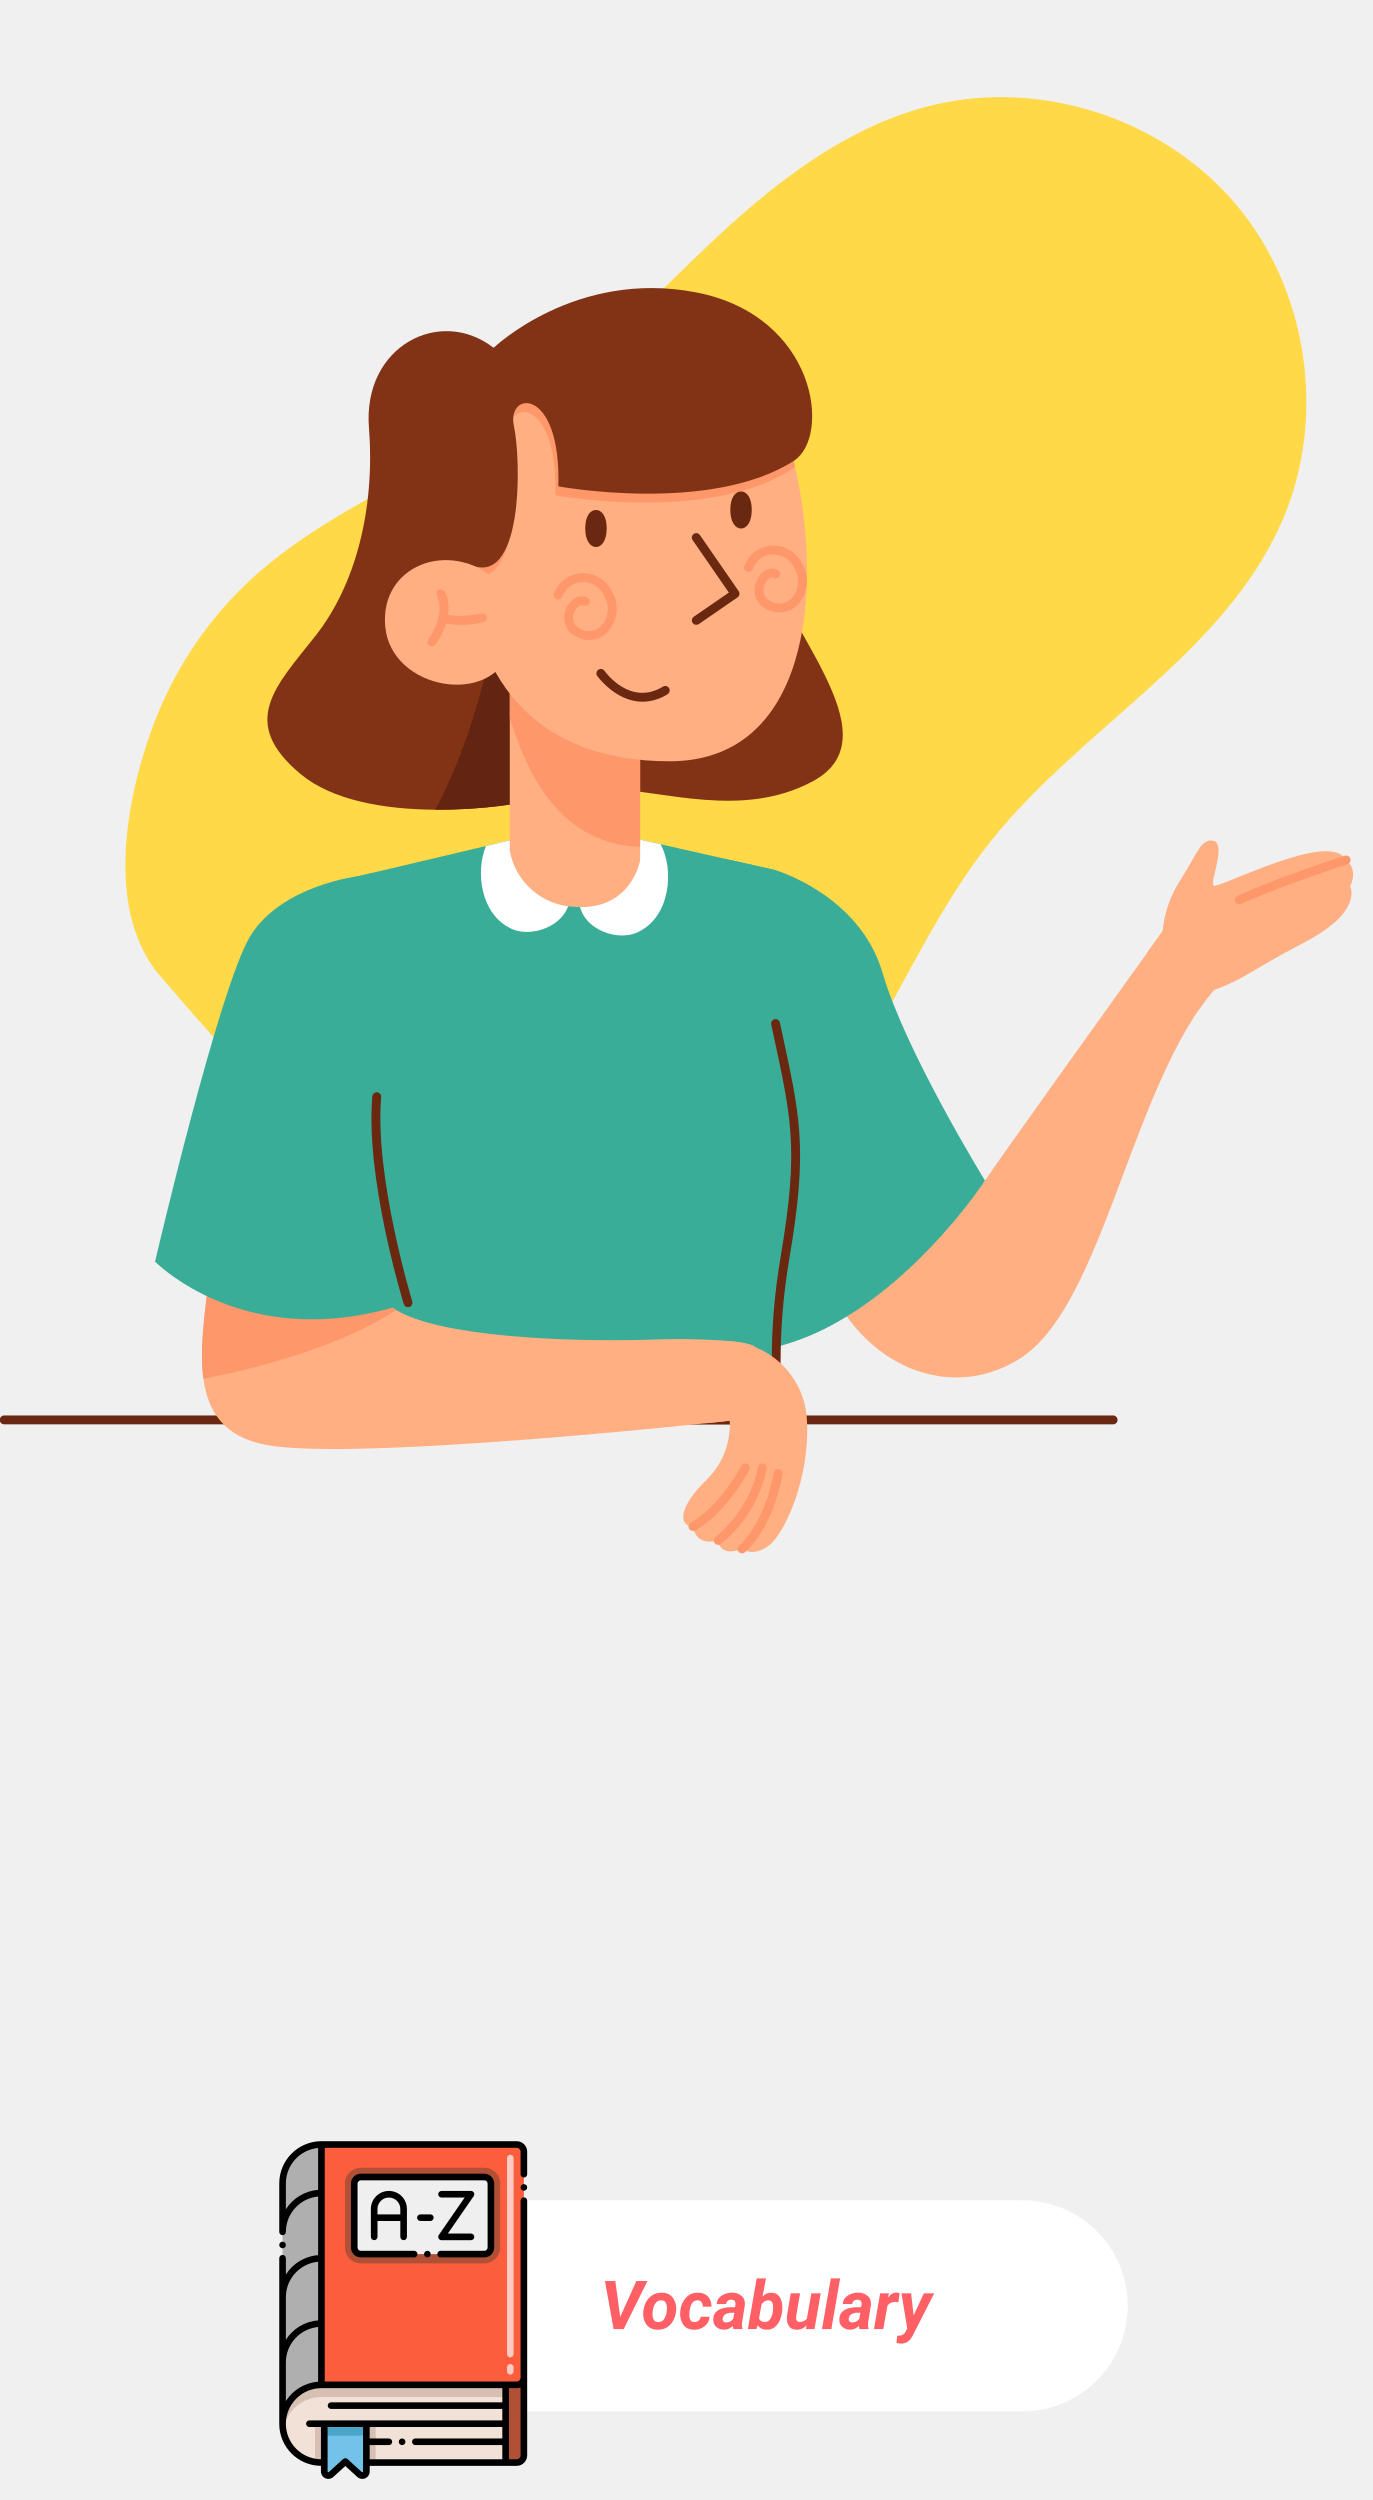
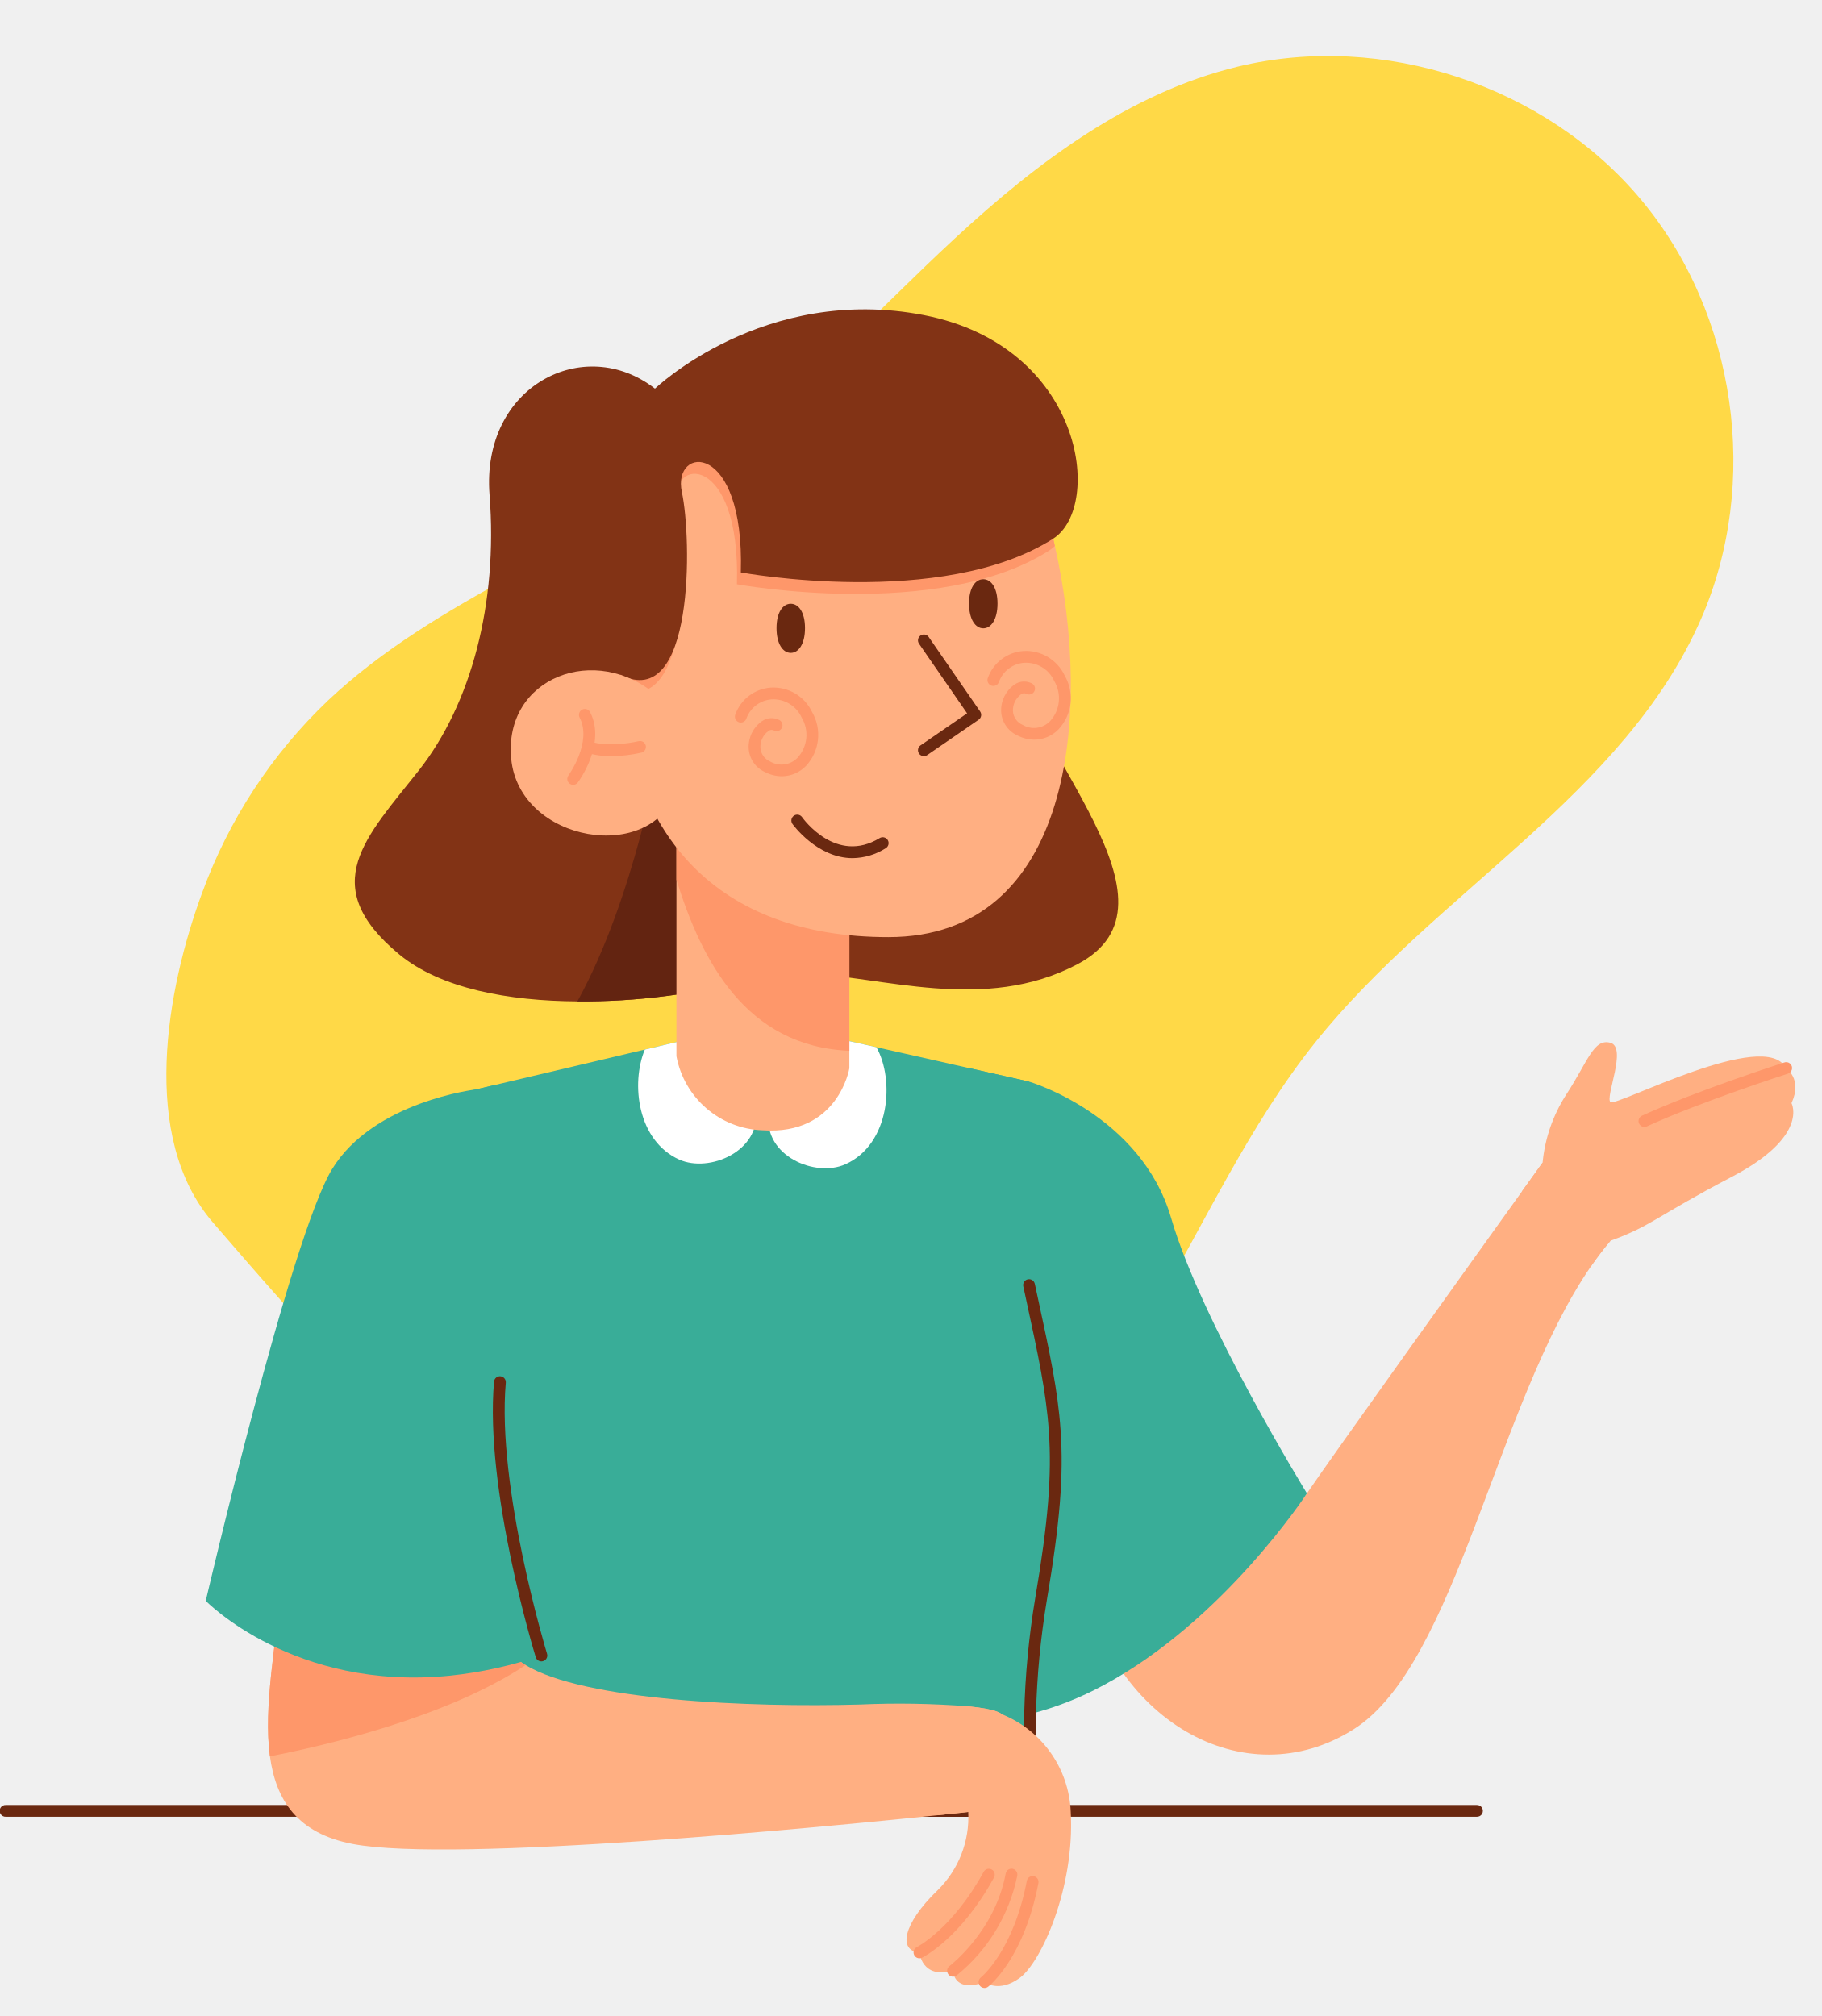
- <svg xmlns="http://www.w3.org/2000/svg" width="325.155" height="592.24" viewBox="0 0 325.155 592.24">
+ <svg xmlns="http://www.w3.org/2000/svg" width="325.155" height="359.996" viewBox="0 0 325.155 359.996">
  <defs>
    <clipPath id="clip-path">
-       <rect y="31" width="325.155" height="592.24" fill="none" />
+       <rect y="44" width="325.155" height="359.996" fill="none" />
    </clipPath>
  </defs>
-   <g id="Grupo_84013" data-name="Grupo 84013" transform="translate(-1708.845 10546.24)">
+   <g id="Grupo_84013" data-name="Grupo 84013" transform="translate(-1708.845 10533.24)">
    <g id="Grupo_de_desplazamiento_2" data-name="Grupo de desplazamiento 2" transform="translate(1708.845 -10577.24)" clip-path="url(#clip-path)" style="isolation: isolate">
      <g id="Grupo_84012" data-name="Grupo 84012" transform="translate(-1708.845 10577.24)">
        <path id="Trazado_116790" data-name="Trazado 116790" d="M504.721,295.828c3.144-26.455,17.693-50.123,24.474-75.887,5.077-19.289,5.717-39.422,8.214-59.211s7.166-39.993,19.026-56.03c15.807-21.372,44.169-32.67,70.342-28.02s48.907,25.029,56.382,50.539c9.641,32.9-4.988,67.8-4.179,102.073.449,19.025,5.665,37.568,8.813,56.336s4.09,38.739-3.575,56.158c-10.246,23.283-34.629,38.045-59.657,42.6-24.9,4.527-50.939.091-75.643-3.888-19.87-3.2-33.145-26.6-39.345-43.874A89.9,89.9,0,0,1,504.721,295.828Z" transform="translate(1570.959 -10959.237) rotate(40)" fill="#ffd947" />
-         <rect id="Rectángulo_34443" data-name="Rectángulo 34443" width="172" height="50" rx="25" transform="translate(1804 -10025)" fill="#fff" />
-         <g id="vocabulario" transform="translate(1740.65 -10039.443)">
-           <path id="Trazado_116737" data-name="Trazado 116737" d="M89.694,184.51v18.41H56.7v-9.207H46.725v9.207h-.668a9.069,9.069,0,0,1-1.527-.129,9.2,9.2,0,0,1,1.527-18.282Z" transform="translate(-1.716 -126.347)" fill="#f2e1d6" />
-           <path id="Trazado_116738" data-name="Trazado 116738" d="M61.34,213.87h2.2v9.2h-.668a9.069,9.069,0,0,1-1.527-.129Z" transform="translate(-18.526 -146.501)" fill="#d6c0b4" />
-           <path id="Trazado_116739" data-name="Trazado 116739" d="M100.15,213.87h2.2v9.2h-2.2Z" transform="translate(-45.166 -146.501)" fill="#d6c0b4" />
-           <path id="Trazado_116740" data-name="Trazado 116740" d="M114.171,4.648V58.172a1.707,1.707,0,0,1-1.706,1.706H66.214V2.942h46.251a1.707,1.707,0,0,1,1.706,1.706Z" transform="translate(-21.872 -1.715)" fill="#fc5d3d" />
-           <path id="Trazado_116741" data-name="Trazado 116741" d="M87.763,43.156A3.767,3.767,0,0,1,84,39.393V24.263A3.767,3.767,0,0,1,87.763,20.5H117a3.767,3.767,0,0,1,3.763,3.763v15.13A3.767,3.767,0,0,1,117,43.156Z" transform="translate(-34.081 -13.768)" fill="#b25035" />
-           <path id="Trazado_116742" data-name="Trazado 116742" d="M121.809,45.766H92.568A1.568,1.568,0,0,1,91,44.2V29.068A1.568,1.568,0,0,1,92.568,27.5h29.241a1.568,1.568,0,0,1,1.568,1.568V44.2A1.568,1.568,0,0,1,121.809,45.766Z" transform="translate(-38.886 -18.572)" fill="#efefef" />
-           <path id="Trazado_116743" data-name="Trazado 116743" d="M89.695,184.51v2.9H46.06a9.211,9.211,0,0,0-9.094,7.756,9.357,9.357,0,0,1-.113-1.448,9.207,9.207,0,0,1,9.207-9.2Z" transform="translate(-1.718 -126.347)" fill="#d6c0b4" />
-           <path id="Trazado_116744" data-name="Trazado 116744" d="M209.69,179.072v18.411a1.705,1.705,0,0,1-1.7,1.7H205.37V180.777h2.615A1.705,1.705,0,0,0,209.69,179.072Z" transform="translate(-117.392 -122.615)" fill="#b25035" />
-           <path id="Trazado_116745" data-name="Trazado 116745" d="M46.059,2.942V59.878a9.207,9.207,0,0,0-9.207,9.2V12.149a9.208,9.208,0,0,1,9.207-9.207Z" transform="translate(-1.717 -1.715)" fill="#afafaf" />
-           <path id="Trazado_116746" data-name="Trazado 116746" d="M78.314,213.861v11.324a.966.966,0,0,1-1.616.714l-3.373-3.073L69.953,225.9a.966.966,0,0,1-1.616-.714V213.861Z" transform="translate(-23.329 -146.495)" fill="#72c2e9" />
-           <path id="Trazado_116747" data-name="Trazado 116747" d="M68.34,213.86h9.975v2.822H68.34Z" transform="translate(-23.331 -146.494)" fill="#4ba5c8" />
-           <path id="Trazado_116748" data-name="Trazado 116748" d="M207.169,62.772a.784.784,0,0,1-.784-.784v-.941a.784.784,0,1,1,1.568,0v.941A.784.784,0,0,1,207.169,62.772Zm0-4.077a.784.784,0,0,1-.784-.784V11.489a.784.784,0,1,1,1.568,0V57.912A.784.784,0,0,1,207.169,58.7Z" transform="translate(-118.088 -7.044)" fill="#ffcbc3" />
-           <path id="Trazado_116749" data-name="Trazado 116749" d="M111.318,49.688a.784.784,0,0,0,.784-.784V42.291a4.271,4.271,0,1,0-8.542,0V48.9a.784.784,0,1,0,1.568,0,0,0,0,0,0,0,0v-3.76h5.409V48.9a.784.784,0,0,0,.784.784Zm-6.193-6.115V42.291a2.7,2.7,0,0,1,5.409,0v1.283Z" transform="translate(-47.507 -25.794)" />
-           <path id="Trazado_116750" data-name="Trazado 116750" d="M155.229,49.687H162.2a.784.784,0,1,0,0-1.568h-5.481l6.127-8.871a.783.783,0,0,0-.646-1.229h-6.974a.784.784,0,1,0,0,1.568h5.481l-6.127,8.871a.784.784,0,0,0,.646,1.229Z" transform="translate(-82.434 -25.793)" />
-           <path id="Trazado_116751" data-name="Trazado 116751" d="M141.615,55.729H139.26a.784.784,0,0,0,0,1.568h2.355a.784.784,0,1,0,0-1.568Z" transform="translate(-71.476 -37.949)" />
-           <path id="Trazado_116752" data-name="Trazado 116752" d="M90.852,44.834h12.622a.784.784,0,0,0,0-1.568H90.852a.785.785,0,0,1-.784-.784V27.352a.785.785,0,0,1,.784-.784h29.241a.785.785,0,0,1,.784.784v15.13a.785.785,0,0,1-.784.784H109.745a.784.784,0,1,0,0,1.568h10.348a2.354,2.354,0,0,0,2.352-2.352V27.352A2.354,2.354,0,0,0,120.093,25H90.852A2.354,2.354,0,0,0,88.5,27.352v15.13A2.354,2.354,0,0,0,90.852,44.834Z" transform="translate(-37.17 -16.856)" />
-           <circle id="Elipse_4784" data-name="Elipse 4784" cx="0.784" cy="0.784" r="0.784" transform="translate(68.656 26.41)" />
-           <path id="Trazado_116753" data-name="Trazado 116753" d="M125.434,225.029a.784.784,0,1,0,.784.784.784.784,0,0,0-.784-.784Z" transform="translate(-61.984 -154.161)" />
-           <circle id="Elipse_4785" data-name="Elipse 4785" cx="0.784" cy="0.784" r="0.784" transform="translate(34.35 24.249)" />
-           <path id="Trazado_116754" data-name="Trazado 116754" d="M93.083,2.932s0-.008,0-.013A2.492,2.492,0,0,0,90.593.443H44.342a10,10,0,0,0-9.991,9.977s0,.008,0,.013V21.9s0,.009,0,.013,0,.012,0,.018a.784.784,0,1,0,1.568,0,8.434,8.434,0,0,1,7.639-8.385V27.428a10,10,0,0,0-7.64,4.6V28.168a.784.784,0,1,0-1.568,0v39.2a9.952,9.952,0,0,0,9.874,9.984V78.69a1.749,1.749,0,0,0,2.928,1.293L50,77.391l2.844,2.592a1.749,1.749,0,0,0,2.928-1.293V77.357H90.593a2.492,2.492,0,0,0,2.489-2.489c0-5.576,0-57.846,0-60.335a.784.784,0,1,0-1.568,0V56.445s0,.008,0,.012a.922.922,0,0,1-.921.921H45.126V2.011H90.593a.922.922,0,0,1,.922.922s0,0,0,.006V8.263a.784.784,0,0,0,1.568,0ZM35.918,16.567V10.443s0-.006,0-.009a8.435,8.435,0,0,1,7.639-8.387v9.924A9.995,9.995,0,0,0,35.918,16.567Zm0,45.436v-9.15s0-.006,0-.009a8.434,8.434,0,0,1,7.639-8.385V57.409A10.025,10.025,0,0,0,35.918,62Zm0-24.617A8.434,8.434,0,0,1,43.558,29V42.886a10,10,0,0,0-7.64,4.6V37.395s0-.006,0-.009ZM53.9,78.824l-3.372-3.073a.784.784,0,0,0-1.056,0L46.1,78.824a.18.18,0,0,1-.3-.134c0-3.654,0,1.874,0-10.537H54.2c0,7.876,0,9.645,0,10.537A.18.18,0,0,1,53.9,78.824Zm1.872-6.388h4.546a.784.784,0,1,0,0-1.568H55.768V68.153H87.194v2.715H66.586a.784.784,0,1,0,0,1.568H87.194v3.352H55.768Zm35.746,2.432a.922.922,0,0,1-.921.921H88.762V58.947h1.831a2.609,2.609,0,0,0,.921-.177Zm-4.32-15.922V62.3H46.618a.784.784,0,0,0,0,1.568H87.194v2.718H41.49a.784.784,0,1,0,0,1.568h2.734v7.635a8.4,8.4,0,0,1-8.306-8.416s0,0,0-.005a8.431,8.431,0,0,1,8.423-8.42H87.194Z" transform="translate(0)" />
-           <circle id="Elipse_4786" data-name="Elipse 4786" cx="0.784" cy="0.784" r="0.784" transform="translate(91.515 10.615)" />
-         </g>
-         <text id="Vocabulary" transform="translate(1851.017 -9994.5)" fill="#ff5f65" font-size="16" font-family="Roboto-BoldItalic, Roboto" font-weight="700" font-style="italic">
-           <tspan x="0" y="0">Vocabulary</tspan>
-         </text>
        <g id="Grupo_83424" data-name="Grupo 83424" transform="translate(1557.027 -11609.843)">
          <path id="Trazado_116791" data-name="Trazado 116791" d="M415.448,1593.025H152.87a1.052,1.052,0,1,1,0-2.1H415.448a1.052,1.052,0,1,1,0,2.1Z" transform="translate(0 -192.004)" fill="#6a2810" />
          <path id="Trazado_116792" data-name="Trazado 116792" d="M578.055,1407.7a56.663,56.663,0,0,0-3.493,4.573c-16.916,24.589-23.971,70.932-42.29,82.616-19.525,12.456-44.1-1.683-48.813-28.614l26.258-24.715s8.57,19.434,14.138,11.25c4.468-6.565,28.951-40.755,38.377-53.9,2.3-3.2,3.7-5.162,3.7-5.162Z" transform="translate(-138.705 -109.538)" fill="#ffaf82" />
          <path id="Trazado_116793" data-name="Trazado 116793" d="M667,1367.671s3.2,5.891-10.6,13.129-14.307,8.752-21.713,11.445a56.677,56.677,0,0,0-3.493,4.573l-12.329-13.367c2.3-3.2,3.7-5.162,3.7-5.162a27.207,27.207,0,0,1,4.208-12.133c3.872-5.891,4.882-10.1,7.911-9.258s-1.01,9.762,0,10.6,27.773-13.339,31.308-6.081C665.994,1361.423,669.023,1363.3,667,1367.671Z" transform="translate(-195.337 -94.083)" fill="#ffaf82" />
          <path id="Trazado_116794" data-name="Trazado 116794" d="M507.475,1440.685s-14.833,22.765-36.336,34.267a57.022,57.022,0,0,1-13.087,5.14v-.007c-.372-.729-21.244-42.444-10.871-115.334l6.136,1.382,4.545,1.024s19.988,5.863,25.374,24.378S507.475,1440.685,507.475,1440.685Z" transform="translate(-122.324 -97.412)" fill="#39ad98" />
          <path id="Trazado_116795" data-name="Trazado 116795" d="M655.721,1374.494a1.052,1.052,0,0,1-.439-2.009c9.874-4.519,25.211-9.444,25.365-9.492a1.052,1.052,0,1,1,.641,2c-.152.048-15.372,4.936-25.13,9.4A1.055,1.055,0,0,1,655.721,1374.494Z" transform="translate(-210.311 -96.655)" fill="#fe976a" />
          <path id="Trazado_116796" data-name="Trazado 116796" d="M393.479,1474.122a169.715,169.715,0,0,0,.428,17.288H289.9V1363.684l4.019-.954.659-.154,3.388-.8,1.346-.316,13.592-3.212,8.641-2.041,3.148-.743,11.53-2.729,9.552-2.259,10.316,2.329,9.952,2.237,4.6,1.038,8.647,1.95,3.317.75,6.151,1.382,4.53,1.024s-4.923,13.606,0,36.329c2.4,11.088,4.054,18.333,4.58,25.949.568,8-.105,16.4-2.434,30.1a146.85,146.85,0,0,0-1.956,20.549Z" transform="translate(-57.751 -91.442)" fill="#39ad98" />
          <path id="Trazado_116797" data-name="Trazado 116797" d="M393.15,1525.521H289.143a1.052,1.052,0,1,1,0-2.1H392.019c-.375-5.408-.492-10.874-.348-16.264a147.8,147.8,0,0,1,1.971-20.7c2.305-13.561,2.984-21.93,2.422-29.851-.485-7.014-1.911-13.592-4.071-23.547l-.488-2.253a1.052,1.052,0,1,1,2.057-.445l.488,2.251c2.179,10.046,3.619,16.684,4.113,23.847.575,8.1-.11,16.61-2.446,30.35a145.777,145.777,0,0,0-1.942,20.4,168.519,168.519,0,0,0,.425,17.187,1.052,1.052,0,0,1-1.049,1.131Z" transform="translate(-56.995 -124.501)" fill="#6a2810" />
          <path id="Trazado_116798" data-name="Trazado 116798" d="M401.371,1377.618c-5.38,2.42-14.56-1.486-13.718-8.893,0,0,3.773-10.316,9.3-14.244l9.952,2.237C410.179,1362.546,409.366,1374.027,401.371,1377.618Z" transform="translate(-98.613 -93.116)" fill="#fff" />
          <path id="Trazado_116799" data-name="Trazado 116799" d="M354.989,1376.733c-7.455-3.346-8.669-13.557-6.144-19.644l11.53-2.729c5,4.349,8.332,13.48,8.332,13.48C369.549,1375.246,360.368,1379.145,354.989,1376.733Z" transform="translate(-81.904 -93.066)" fill="#fff" />
          <path id="Trazado_116800" data-name="Trazado 116800" d="M365.016,1546.522l-5.926,17.484s-2,.218-5.463.582c-19.63,2.034-86.39,8.577-104.414,5.141-9.938-1.894-13.739-7.854-14.8-15.661-1.2-8.858,1.115-20.086,2.013-30.459,0,0,38.713-1.01,39.87,9.426.2,1.831,1.55,3.4,3.766,4.741,10.415,6.319,40,7.6,59.711,7.042a158.559,158.559,0,0,1,19.322.322C364.539,1545.681,365.016,1546.522,365.016,1546.522Z" transform="translate(-34.401 -163.841)" fill="#ffaf82" />
          <path id="Trazado_116801" data-name="Trazado 116801" d="M450.256,1609.128c-3.787,2.777-6.312.758-6.312.758-5.555,2.02-5.618-2.02-5.618-2.02-5.617,1.515-6-3.282-6-3.282-3.787-.253-3.03-5.05,3.254-11.109a18.268,18.268,0,0,0,5.463-13.97s-2,.217-5.463.582l5.463-19.448c5.449.541,5.926,1.382,5.926,1.382a19.607,19.607,0,0,1,12.372,17.484C460.1,1593.054,454.043,1606.351,450.256,1609.128Z" transform="translate(-116.359 -179.339)" fill="#ffaf82" />
          <path id="Trazado_116802" data-name="Trazado 116802" d="M433.229,1626.49a1.052,1.052,0,0,1-.472-1.993c.087-.044,6.413-3.33,11.937-13.45a1.052,1.052,0,0,1,1.847,1.008c-5.879,10.771-12.563,14.184-12.845,14.325A1.05,1.05,0,0,1,433.229,1626.49Z" transform="translate(-117.256 -200.193)" fill="#fe976a" />
          <path id="Trazado_116803" data-name="Trazado 116803" d="M443.536,1629.772a1.052,1.052,0,0,1-.632-1.894c.081-.061,8.135-6.217,10.032-16.517a1.052,1.052,0,1,1,2.069.381,30.93,30.93,0,0,1-10.841,17.821A1.045,1.045,0,0,1,443.536,1629.772Z" transform="translate(-121.568 -200.193)" fill="#fe976a" />
          <path id="Trazado_116804" data-name="Trazado 116804" d="M453.192,1632.73a1.052,1.052,0,0,1-.648-1.881c.086-.068,5.815-4.73,8.206-17.251a1.052,1.052,0,1,1,2.067.395c-2.561,13.408-8.721,18.314-8.981,18.517A1.05,1.05,0,0,1,453.192,1632.73Z" transform="translate(-125.606 -201.131)" fill="#fe976a" />
          <path id="Trazado_116805" data-name="Trazado 116805" d="M280.057,1537.776c-14.069,9.321-35.768,14.371-45.65,16.292-1.2-8.858,1.115-20.086,2.013-30.459,0,0,38.713-1.01,39.87,9.426C276.494,1534.866,277.84,1536.437,280.057,1537.776Z" transform="translate(-34.401 -163.841)" fill="#fe976a" />
          <path id="Trazado_116806" data-name="Trazado 116806" d="M389.762,1253.679c-16.706,8.857-35.046,2.083-49.044,1.648a27.2,27.2,0,0,0-8.746.912,116.329,116.329,0,0,1-31.532,4.1c-12.175-.078-24.4-2.245-31.84-8.423-14.9-12.372-5.807-20.956,3.535-32.822s14.139-29.792,12.624-49.226,16.916-28.79,29.54-18.943l45.194-7.321s13.634,32.064,17.673,52.27S410.241,1242.822,389.762,1253.679Z" transform="translate(-45.541 -4.917)" fill="#823315" />
          <path id="Trazado_116807" data-name="Trazado 116807" d="M369.284,1307.35a27.2,27.2,0,0,0-8.746.912,116.319,116.319,0,0,1-31.532,4.1c10.219-18.508,14.616-44.373,14.616-44.373s20.2,10.2,23.48,14.9C369.634,1286.506,369.164,1297.756,369.284,1307.35Z" transform="translate(-74.107 -56.94)" fill="#632411" />
          <path id="Trazado_116808" data-name="Trazado 116808" d="M390.282,1290.527v43.205s-1.955,12-15.491,11.075a16.2,16.2,0,0,1-15.382-13.229v-41.052Z" transform="translate(-86.823 -66.368)" fill="#ffaf82" />
          <path id="Trazado_116809" data-name="Trazado 116809" d="M390.282,1290.527v40.083c-18.5-.782-26.381-16.08-30.873-30.533v-9.55Z" transform="translate(-86.823 -66.368)" fill="#fe976a" />
          <path id="Trazado_116810" data-name="Trazado 116810" d="M390.008,1253.246c-31.026,0-45.832-18.634-47.7-44.352a99.41,99.41,0,0,1,3.009-30.634c9.846-40.144,65.9-18.178,65.9-18.178a87.235,87.235,0,0,1,8.522,23.333C426.59,1213.705,422.676,1253.246,390.008,1253.246Z" transform="translate(-79.585 -9.302)" fill="#ffaf82" />
          <path id="Trazado_116811" data-name="Trazado 116811" d="M405.6,1294.695c-6.362,0-10.7-6.053-10.754-6.132a1.052,1.052,0,0,1,1.721-1.209h0c.247.349,6.112,8.481,13.865,3.763a1.052,1.052,0,1,1,1.094,1.8A11.27,11.27,0,0,1,405.6,1294.695Z" transform="translate(-101.566 -64.854)" fill="#6a2810" />
          <path id="Trazado_116812" data-name="Trazado 116812" d="M385.735,1263.765a6.636,6.636,0,0,1-3.065-.779,4.944,4.944,0,0,1-2.86-4.264,5.6,5.6,0,0,1,2.4-4.813,3.012,3.012,0,0,1,3.083-.19,1.052,1.052,0,1,1-.989,1.857.887.887,0,0,0-.974.115,3.506,3.506,0,0,0-1.422,2.945,2.851,2.851,0,0,0,1.727,2.484,3.977,3.977,0,0,0,4.923-.682,6.037,6.037,0,0,0,.725-7.149,5.548,5.548,0,0,0-5.363-3.256,5.187,5.187,0,0,0-4.518,3.436,1.052,1.052,0,1,1-1.985-.7,7.291,7.291,0,0,1,6.345-4.838,7.654,7.654,0,0,1,7.379,4.369,8.128,8.128,0,0,1-1.09,9.616A6.033,6.033,0,0,1,385.735,1263.765Z" transform="translate(-94.332 -48.545)" fill="#fe976a" />
          <path id="Trazado_116813" data-name="Trazado 116813" d="M463.225,1252.53a6.636,6.636,0,0,1-3.065-.778,4.944,4.944,0,0,1-2.86-4.265,5.6,5.6,0,0,1,2.405-4.813,3.014,3.014,0,0,1,3.083-.19,1.052,1.052,0,0,1-.99,1.858.885.885,0,0,0-.974.114,3.506,3.506,0,0,0-1.422,2.946,2.851,2.851,0,0,0,1.727,2.484,3.984,3.984,0,0,0,4.924-.681,6.039,6.039,0,0,0,.725-7.15,5.53,5.53,0,0,0-5.363-3.255,5.186,5.186,0,0,0-4.518,3.435,1.052,1.052,0,1,1-1.985-.7,7.289,7.289,0,0,1,6.345-4.837,7.655,7.655,0,0,1,7.38,4.368,8.128,8.128,0,0,1-1.09,9.616A6.028,6.028,0,0,1,463.225,1252.53Z" transform="translate(-126.741 -43.847)" fill="#fe976a" />
          <path id="Trazado_116814" data-name="Trazado 116814" d="M434.591,1253.362a1.052,1.052,0,0,1-.6-1.919l8.313-5.723-8.583-12.431a1.052,1.052,0,0,1,1.732-1.195l9.181,13.3a1.051,1.051,0,0,1-.269,1.464l-9.181,6.321A1.055,1.055,0,0,1,434.591,1253.362Z" transform="translate(-117.826 -41.739)" fill="#6a2810" />
          <path id="Trazado_116815" data-name="Trazado 116815" d="M395.21,1226.559c0,2.829-1.138,4.421-2.542,4.421s-2.542-1.592-2.542-4.421,1.139-4.346,2.542-4.346S395.21,1223.73,395.21,1226.559Z" transform="translate(-99.67 -37.797)" fill="#6a2810" />
          <path id="Trazado_116816" data-name="Trazado 116816" d="M419.738,1183.415a6.662,6.662,0,0,1-1,.785c-19.805,12.645-55.77,6.032-55.77,6.032.687-23.733-12.315-22.646-10.527-14.349,1.746,8.115,2.251,38-10.127,33.012a99.41,99.41,0,0,1,3.009-30.634c9.846-40.144,65.9-18.178,65.9-18.178A87.235,87.235,0,0,1,419.738,1183.415Z" transform="translate(-79.585 -9.302)" fill="#fe976a" />
          <path id="Trazado_116817" data-name="Trazado 116817" d="M416.153,1172.792c8.97-5.73,5.48-34.363-23.085-39.918S345.062,1146,345.062,1146s-19.426,44.387-6.178,51.1,12.763-24.335,10.975-32.632,11.211-9.382,10.529,14.351C360.388,1178.825,396.352,1185.442,416.153,1172.792Z" transform="translate(-76.304)" fill="#823315" />
          <path id="Trazado_116818" data-name="Trazado 116818" d="M274.885,1471.789a74.162,74.162,0,0,1-16.327,3.6c-27.906,2.812-43.595-13.36-43.595-13.36s15.149-64.971,22.555-77.09,25.718-14.237,25.718-14.237l3.388-.8c.785,12.834,2.09,38.966.855,53.076C265.8,1442.165,274.885,1471.789,274.885,1471.789Z" transform="translate(-26.41 -99.565)" fill="#39ad98" />
          <path id="Trazado_116819" data-name="Trazado 116819" d="M311.732,1510.243a1.052,1.052,0,0,1-1.005-.744c-.374-1.217-9.13-30.04-7.448-49.212a1.052,1.052,0,1,1,2.1.183c-1.646,18.766,7.273,48.118,7.363,48.412a1.051,1.051,0,0,1-1.006,1.361Z" transform="translate(-63.257 -136.967)" fill="#6a2810" />
          <path id="Trazado_116820" data-name="Trazado 116820" d="M454.288,1219.024c0,2.829-1.138,4.421-2.542,4.421s-2.542-1.592-2.542-4.421,1.138-4.346,2.542-4.346S454.288,1216.2,454.288,1219.024Z" transform="translate(-124.379 -34.645)" fill="#6a2810" />
          <path id="Trazado_116821" data-name="Trazado 116821" d="M338.178,1263.966c-4.336,13.38-28.1,9.479-29.538-5.543-1.392-14.572,15.2-20.792,26.09-11.2S338.178,1263.966,338.178,1263.966Z" transform="translate(-65.555 -46.333)" fill="#ffaf82" />
          <path id="Trazado_116822" data-name="Trazado 116822" d="M326.959,1268.046a1.051,1.051,0,0,1-.846-1.676c.043-.058,4.289-5.936,2-10.336a1.052,1.052,0,1,1,1.867-.972c2.9,5.567-1.963,12.272-2.172,12.554A1.049,1.049,0,0,1,326.959,1268.046Z" transform="translate(-72.811 -51.299)" fill="#fe976a" />
          <path id="Trazado_116823" data-name="Trazado 116823" d="M335.634,1267.037a14.266,14.266,0,0,1-4.532-.656,1.052,1.052,0,1,1,.678-1.991c3.606,1.228,8.7-.013,8.75-.025a1.052,1.052,0,0,1,.51,2.041A24.609,24.609,0,0,1,335.634,1267.037Z" transform="translate(-74.685 -55.413)" fill="#fe976a" />
        </g>
      </g>
    </g>
  </g>
</svg>
